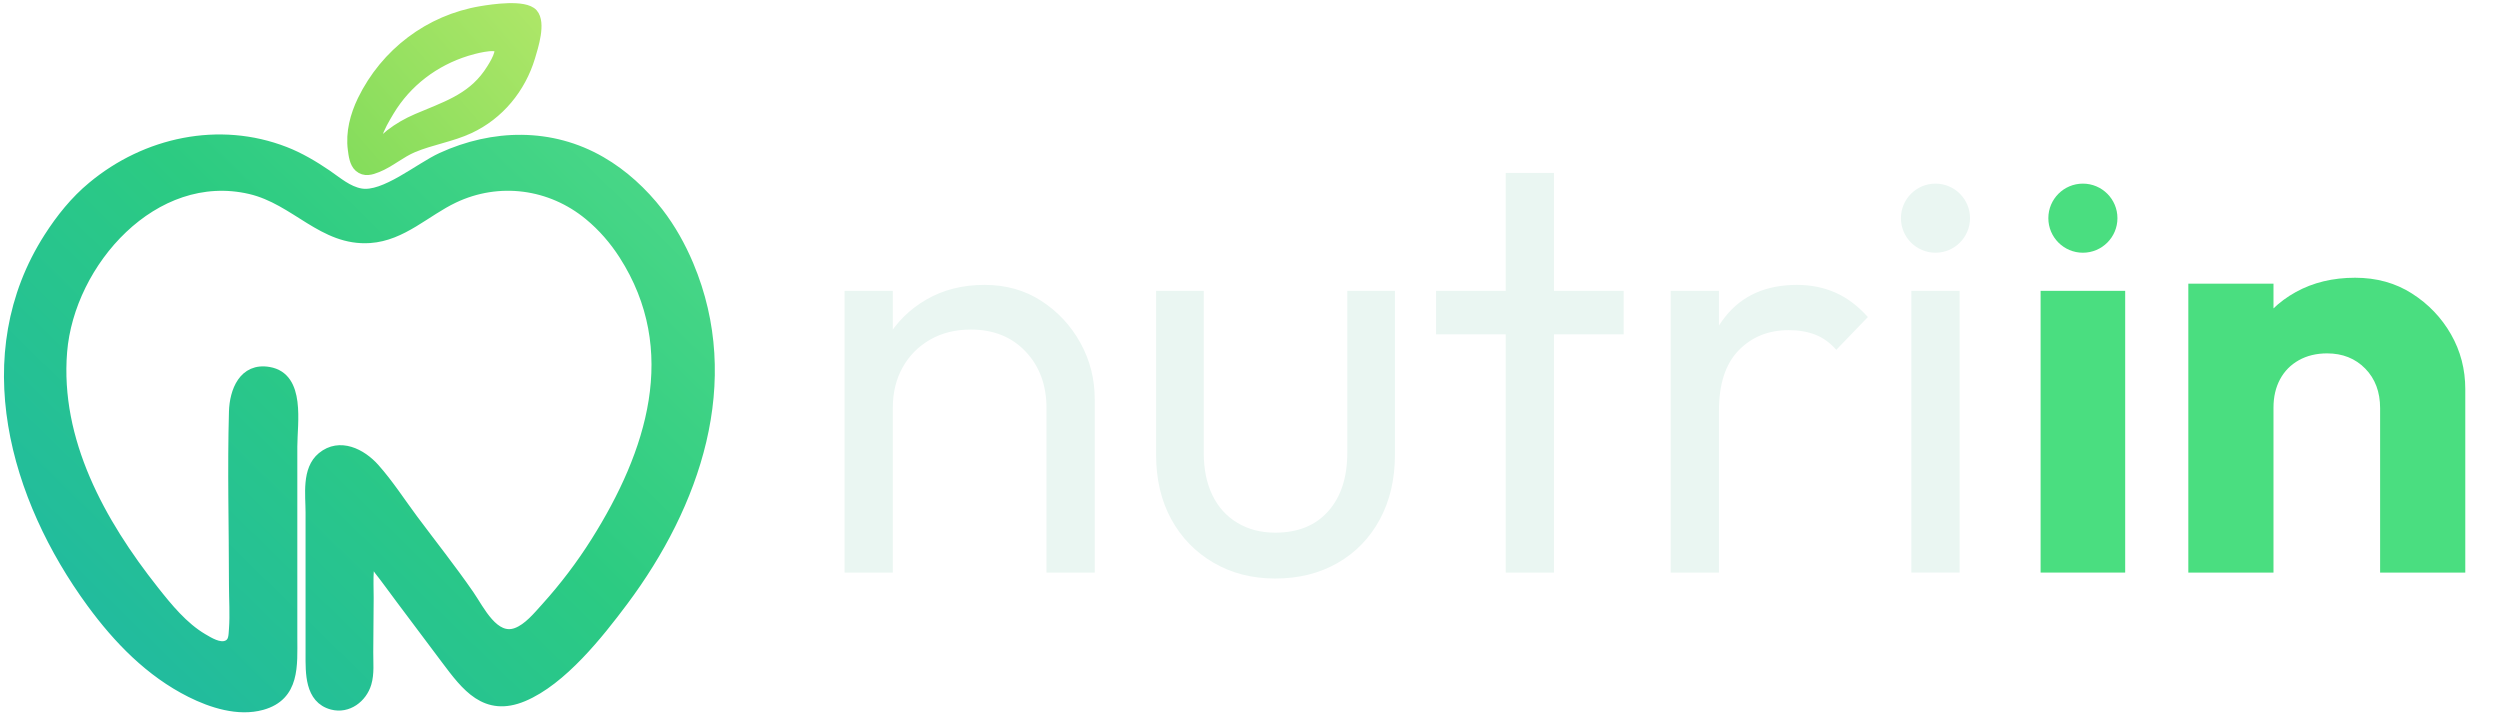
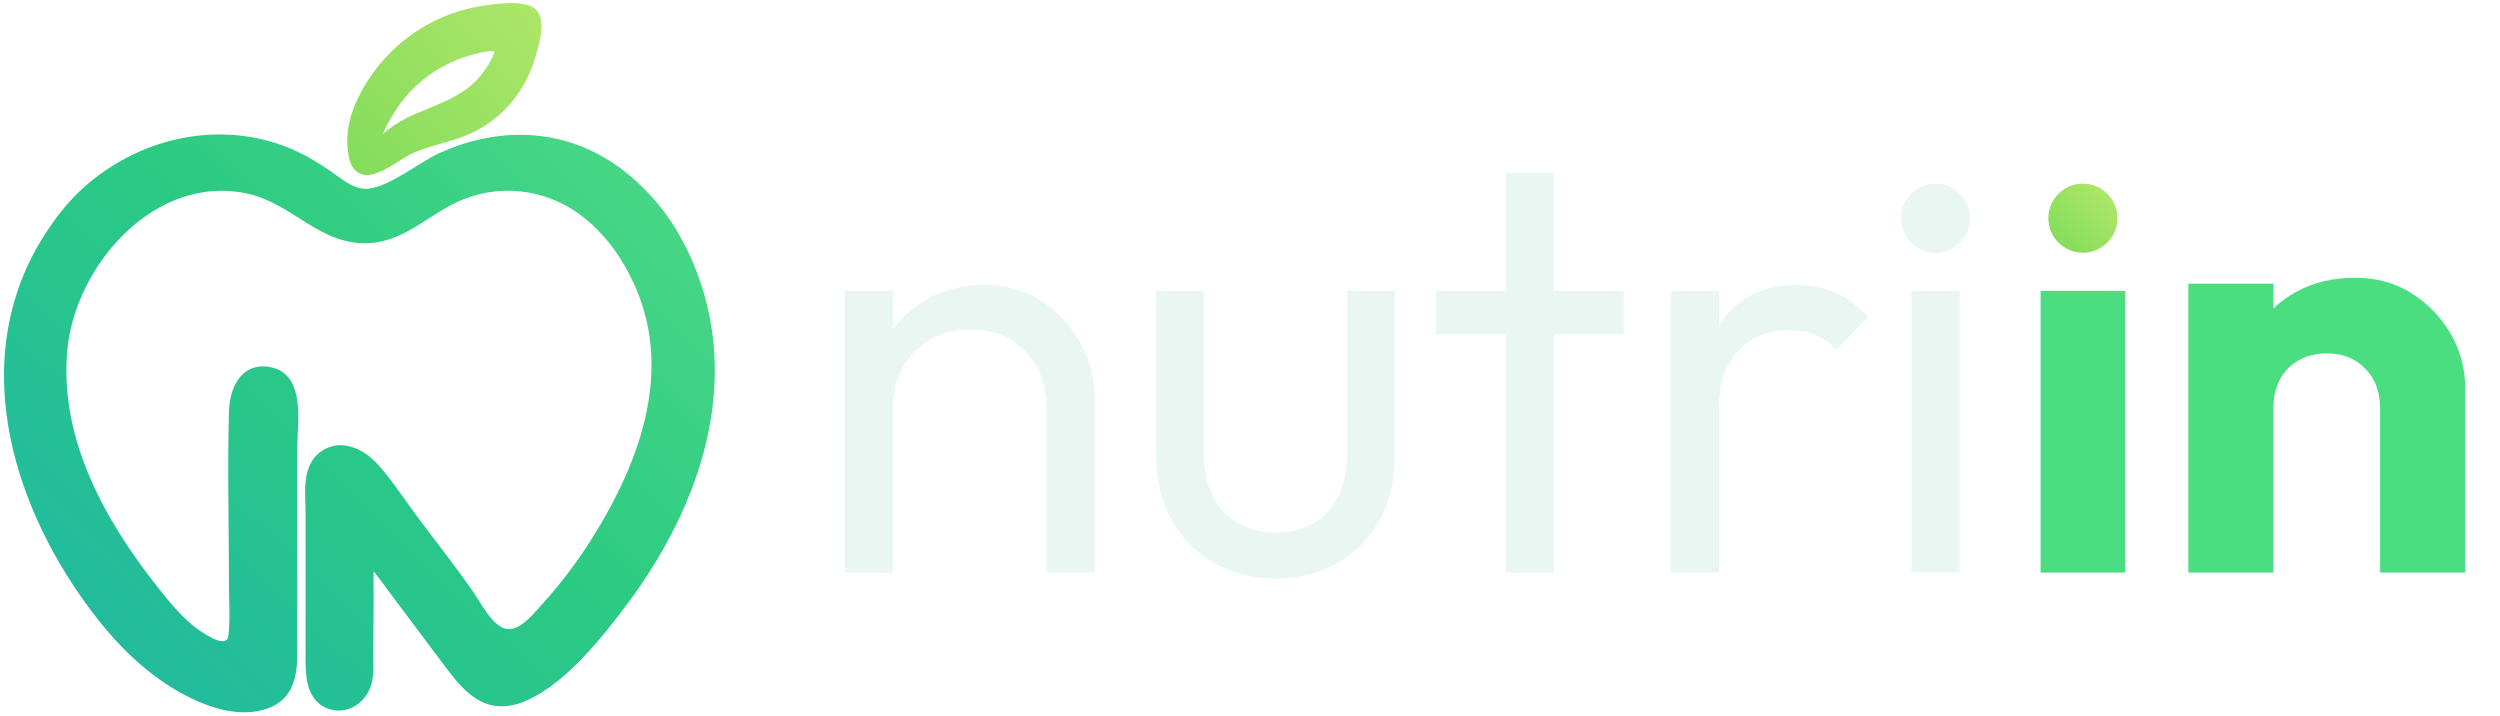
<svg xmlns="http://www.w3.org/2000/svg" viewBox="0 0 3493 1000" role="img" aria-label="Nutriin">
  <defs>
    <linearGradient id="hs" gradientUnits="userSpaceOnUse" x1="260" y1="1040" x2="980" y2="300">
      <stop offset="0" stop-color="#1FB8A4" />
      <stop offset=".55" stop-color="#2CCB82" />
      <stop offset="1" stop-color="#4ED987" />
    </linearGradient>
    <linearGradient id="hl" gradientUnits="userSpaceOnUse" x1="600" y1="440" x2="900" y2="180">
+       <stop offset="0" stop-color="#7EDB5A" />
+       <stop offset="1" stop-color="#B5E86A" />
+     </linearGradient>
+     <linearGradient id="hw" x1="0" y1="1" x2="1" y2="0">
      <stop offset="0" stop-color="#7EDB5A" />
      <stop offset="1" stop-color="#B5E86A" />
    </linearGradient>
  </defs>
  <g transform="translate(-208.29,-203.68) scale(1.15075)">
    <g fill-rule="evenodd">
      <path d="M293.2,403.4 C272.2,420.7 254.8,442.5 240.2,465.3 C148.8,608.1 198.7,781.4 292.1,909.0 C324.4,953.1 363.2,993.1 412.5,1017.8 C438.0,1030.6 470.4,1041.0 499.0,1033.1 C539.4,1021.9 536.0,984.6 536.0,951.1 C536.0,873.8 536.0,796.4 536.0,719.1 C536.0,690.6 546.1,635.2 507.5,628.5 C476.7,623.1 465.7,652.1 465.0,676.8 C463.0,746.6 465.0,816.9 465.0,886.8 C465.0,904.6 466.3,923.0 465.0,940.8 C464.3,948.7 465.0,957.2 456.3,960.6 C447.0,964.2 434.9,956.7 427.3,952.2 C403.5,938.2 384.7,915.1 367.8,893.7 C302.9,811.7 247.8,712.3 256.5,604.2 C265.3,495.3 367.8,379.4 484.9,406.7 C540.2,419.7 573.1,470.1 630.2,466.1 C669.4,463.4 698.0,433.7 731.9,417.6 C786.5,391.6 849.6,400.0 896.2,438.5 C912.7,452.1 926.8,468.4 938.3,486.3 C1012.7,602.3 971.8,727.6 904.3,834.8 C886.6,862.9 866.3,889.7 844.0,914.4 C834.2,925.2 822.3,940.0 808.1,945.2 C780.8,955.3 763.2,917.3 750.7,899.2 C729.1,868.0 705.4,838.1 682.7,807.7 C667.3,787.0 652.9,764.6 635.8,745.4 C620.0,727.7 593.5,714.1 572.0,731.8 C553.2,747.3 558.0,777.7 558.0,799.2 C558.0,856.6 558.0,913.9 558.0,971.2 C558.0,993.6 556.9,1025.4 584.3,1032.7 C603.2,1037.7 620.7,1024.4 626.0,1006.7 C629.6,994.9 628.1,981.2 628.2,969.0 C628.4,947.0 628.5,925.0 628.7,903.0 C628.7,891.8 628.1,880.3 628.9,869.1 C629.1,867.1 628.0,858.1 631.4,858.1 C634.7,858.2 639.2,866.8 641.0,869.0 C650.1,880.5 658.6,892.5 667.4,904.2 C685.8,928.7 704.2,953.2 722.6,977.8 C747.0,1010.3 770.5,1041.9 816.2,1022.8 C863.3,1003.1 908.0,946.6 937.9,906.6 C1025.4,789.4 1076.9,640.8 1017.2,498.9 C1007.6,476.1 995.6,454.6 980.5,435.0 C961.4,410.4 937.8,388.6 910.8,373.0 C850.2,337.9 779.7,339.6 717.2,368.2 C690.0,380.7 647.6,416.8 619.1,411.8 C603.2,409.0 590.6,397.7 577.7,388.9 C562.0,378.2 544.8,368.0 527.0,361.1 C447.0,330.0 358.0,349.5 293.2,403.4Z" fill="url(#hs)" stroke="url(#hs)" stroke-width="12" stroke-linejoin="round" />
      <path d="M828.1,193.5 C818.1,182.2 778.9,188.1 765.2,190.4 C702.3,200.9 649.0,241.3 621.0,298.7 C612.1,317.2 606.6,337.8 609.3,358.4 C610.2,365.3 611.3,375.0 616.9,379.9 C623.8,385.9 631.6,383.4 639.3,380.3 C654.5,374.2 667.4,362.5 682.8,356.1 C704.8,346.9 729.2,343.3 750.9,333.2 C787.1,316.4 813.4,284.2 824.8,246.3 C828.6,233.5 838.0,204.8 828.1,193.5Z M786.7,235.6 C790.6,241.8 777.4,261.6 773.6,266.9 C751.9,297.5 720.1,306.9 687.3,321.0 C675.5,326.1 664.9,332.1 654.7,340.0 C652.4,341.8 639.0,354.6 636.9,352.1 C635.3,350.2 638.1,344.1 638.7,342.2 C642.0,331.4 648.0,321.5 653.7,311.9 C674.9,276.6 708.4,251.3 747.6,239.1 C754.0,237.1 782.5,229.0 786.7,235.6Z" fill="url(#hl)" stroke="url(#hl)" stroke-width="12" stroke-linejoin="round" />
    </g>
  </g>
  <g transform="translate(1123.452,800) scale(0.8322148)">
    <g fill="#EAF6F2">
      <path d="M407 0L407 -276Q407 -334 372 -371Q337 -408 280 -408Q241 -408 211.5 -391Q182 -374 165.5 -344.5Q149 -315 149 -277L114 -296Q114 -350 138.5 -392Q163 -434 205.5 -458.5Q248 -483 303 -483Q357 -483 398.5 -456Q440 -429 464 -385.5Q488 -342 488 -291L488 0ZM68 0L68 -473L149 -473L149 0ZM791 10Q733 10 687.5 -16.5Q642 -43 616.5 -89.5Q591 -136 591 -198L591 -473L671 -473L671 -201Q671 -160 685.5 -130Q700 -100 727.5 -83.5Q755 -67 791 -67Q848 -67 880 -103Q912 -139 912 -201L912 -473L992 -473L992 -198Q992 -136 966.5 -89Q941 -42 895.5 -16Q850 10 791 10ZM1178 0L1178 -671L1259 -671L1259 0ZM1061 -400L1061 -473L1376 -473L1376 -400ZM1455 0L1455 -473L1536 -473L1536 0ZM1536 -272L1504 -286Q1504 -376 1546.5 -429.5Q1589 -483 1667 -483Q1702 -483 1731.5 -470Q1761 -457 1786 -429L1733 -374Q1717 -392 1697.5 -399.5Q1678 -407 1653 -407Q1602 -407 1569 -373Q1536 -339 1536 -272Z" />
      <g transform="translate(1791,0)">
        <path d="M68 0L68 -473L149 -473L149 0Z" />
      </g>
      <circle cx="1899.5" cy="-595" r="58" />
    </g>
    <g fill="#4ADE80">
      <g transform="translate(2020,0)">
        <path d="M56 0L56 -473L198 -473L198 0Z" />
      </g>
      <g transform="translate(2268,0)">
        <path d="M378 0L378 -276Q378 -317 353 -342.5Q328 -368 289 -368Q262 -368 241.5 -356.5Q221 -345 210 -324.5Q199 -304 199 -277L143 -304Q143 -361 168 -404Q193 -447 236.5 -471Q280 -495 336 -495Q390 -495 431.5 -468.5Q473 -442 497 -400Q521 -358 521 -308L521 0ZM56 0L56 -485L199 -485L199 0Z" />
      </g>
-       <circle cx="2147.0" cy="-595" r="58" />
+       <g fill="url(#hw)">
+         <circle cx="2147.0" cy="-595" r="58" />
+       </g>
    </g>
  </g>
</svg>
